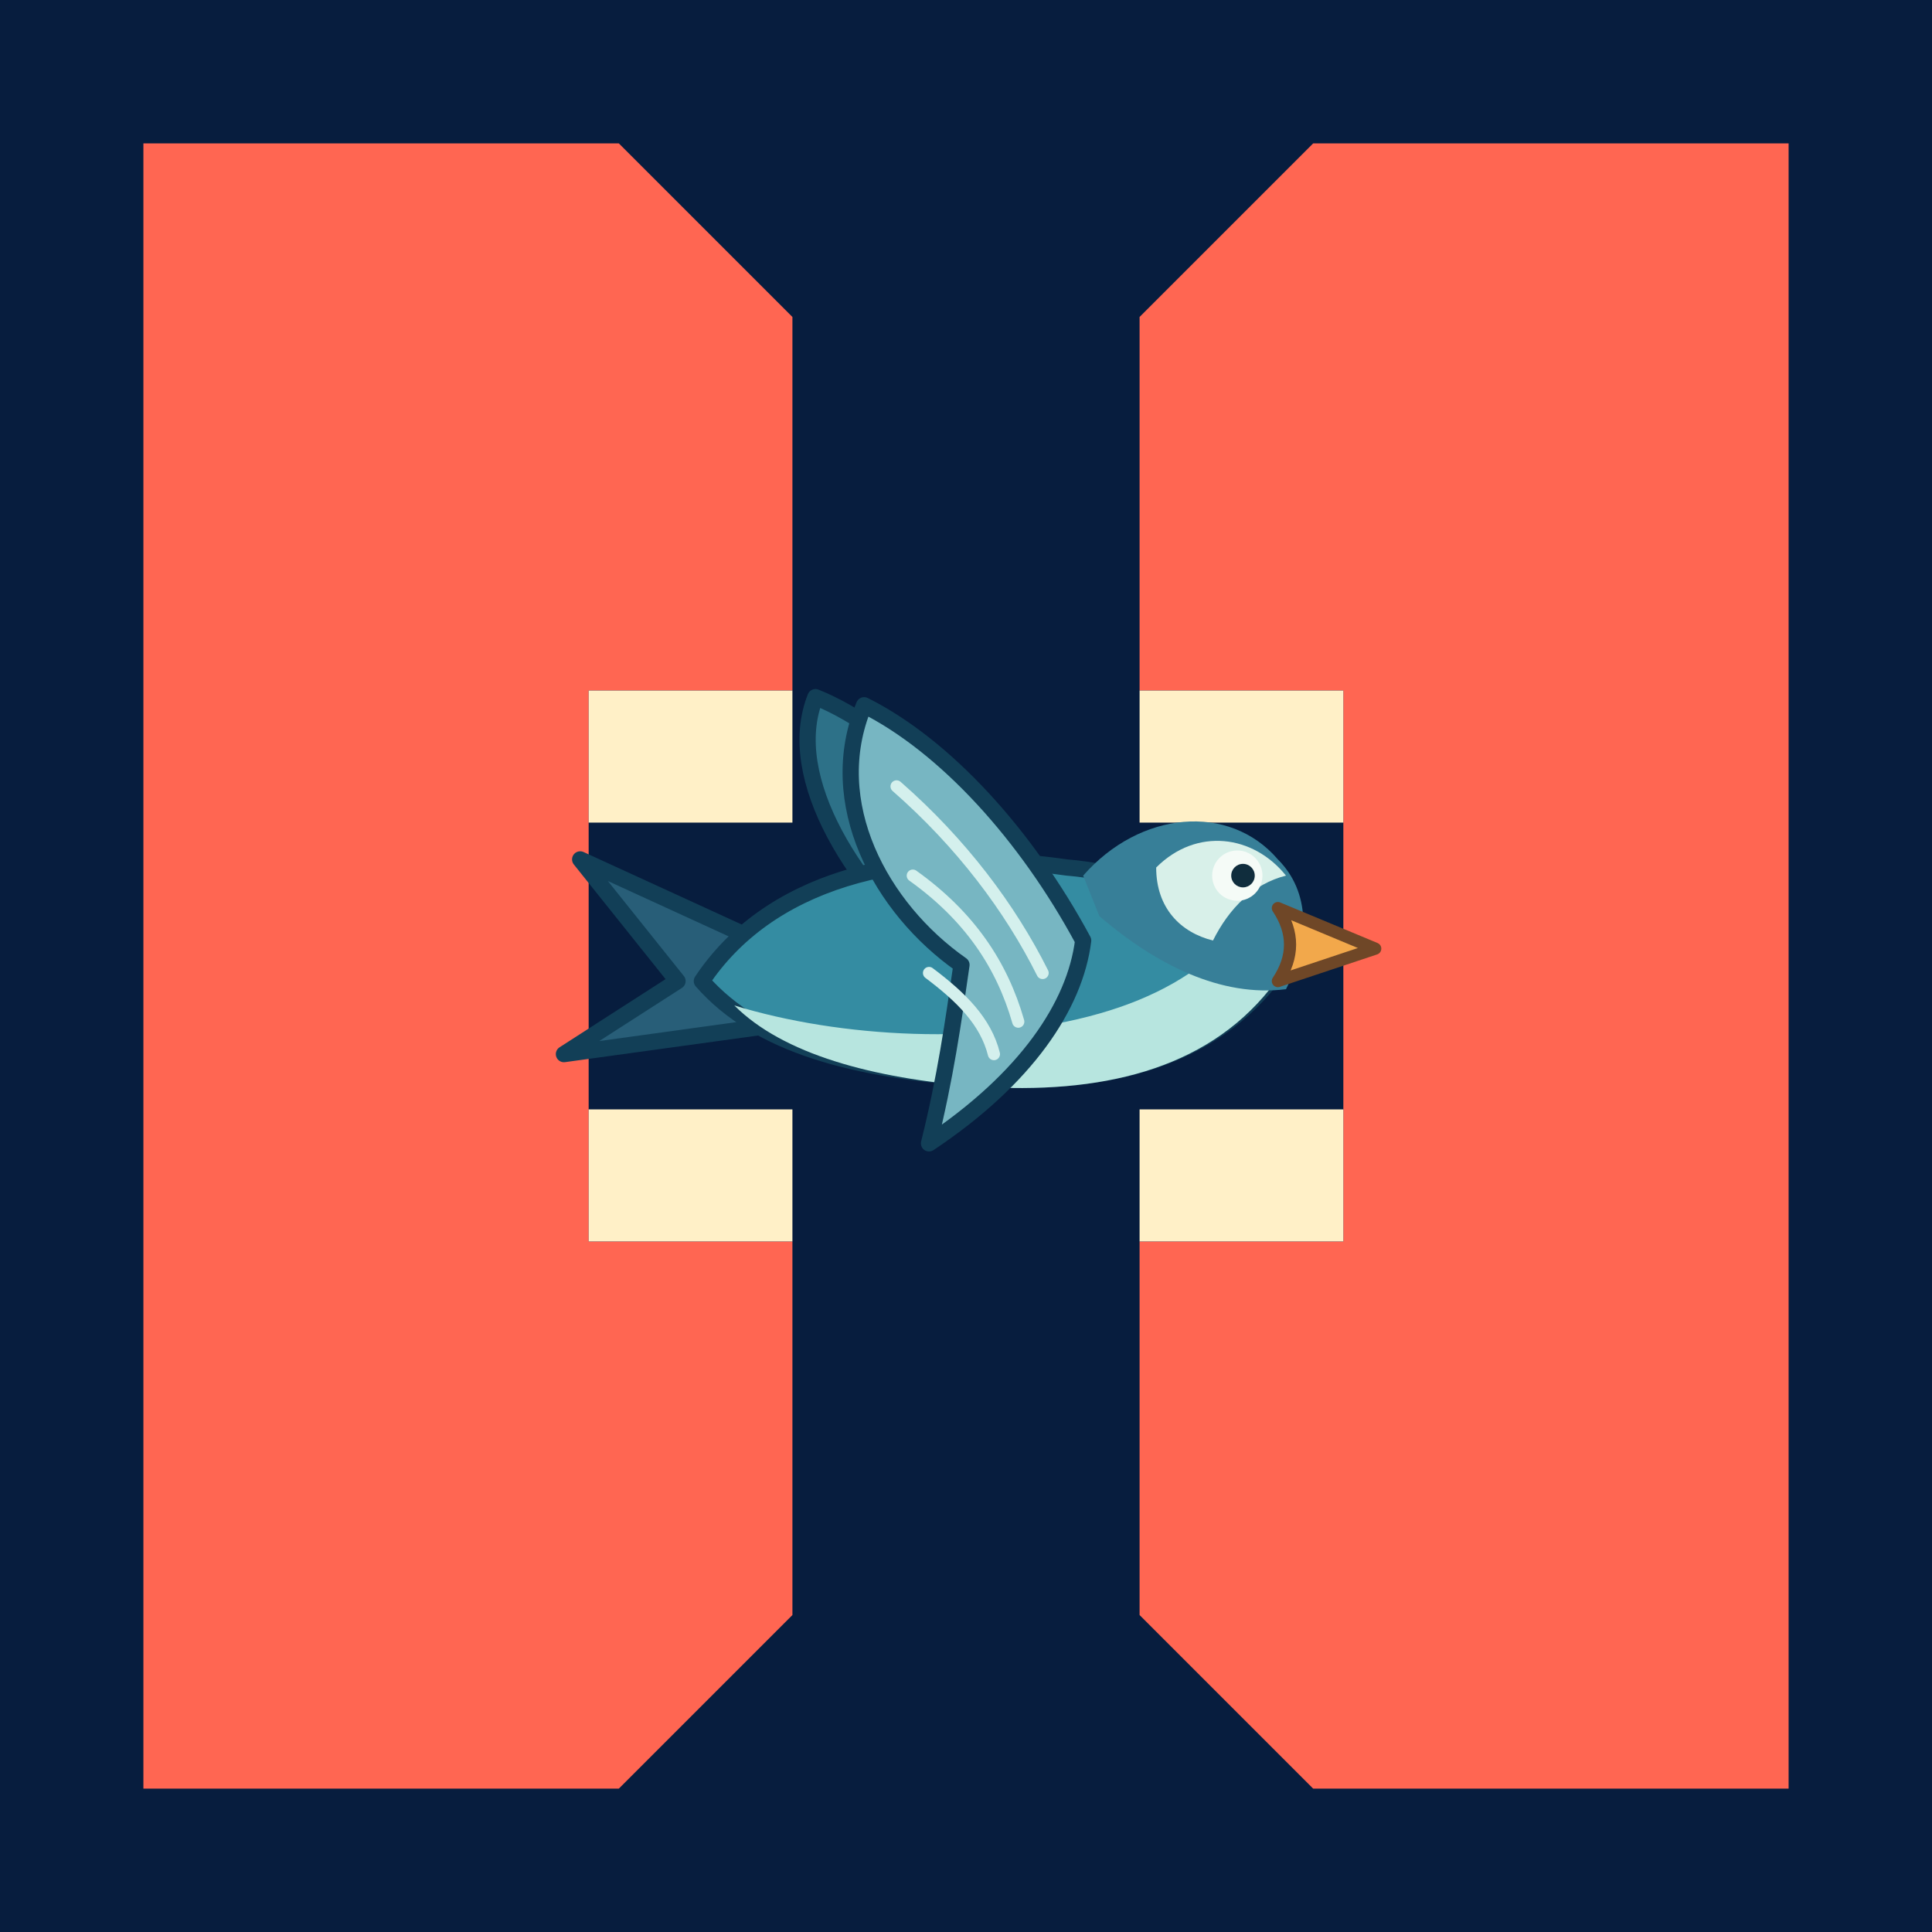
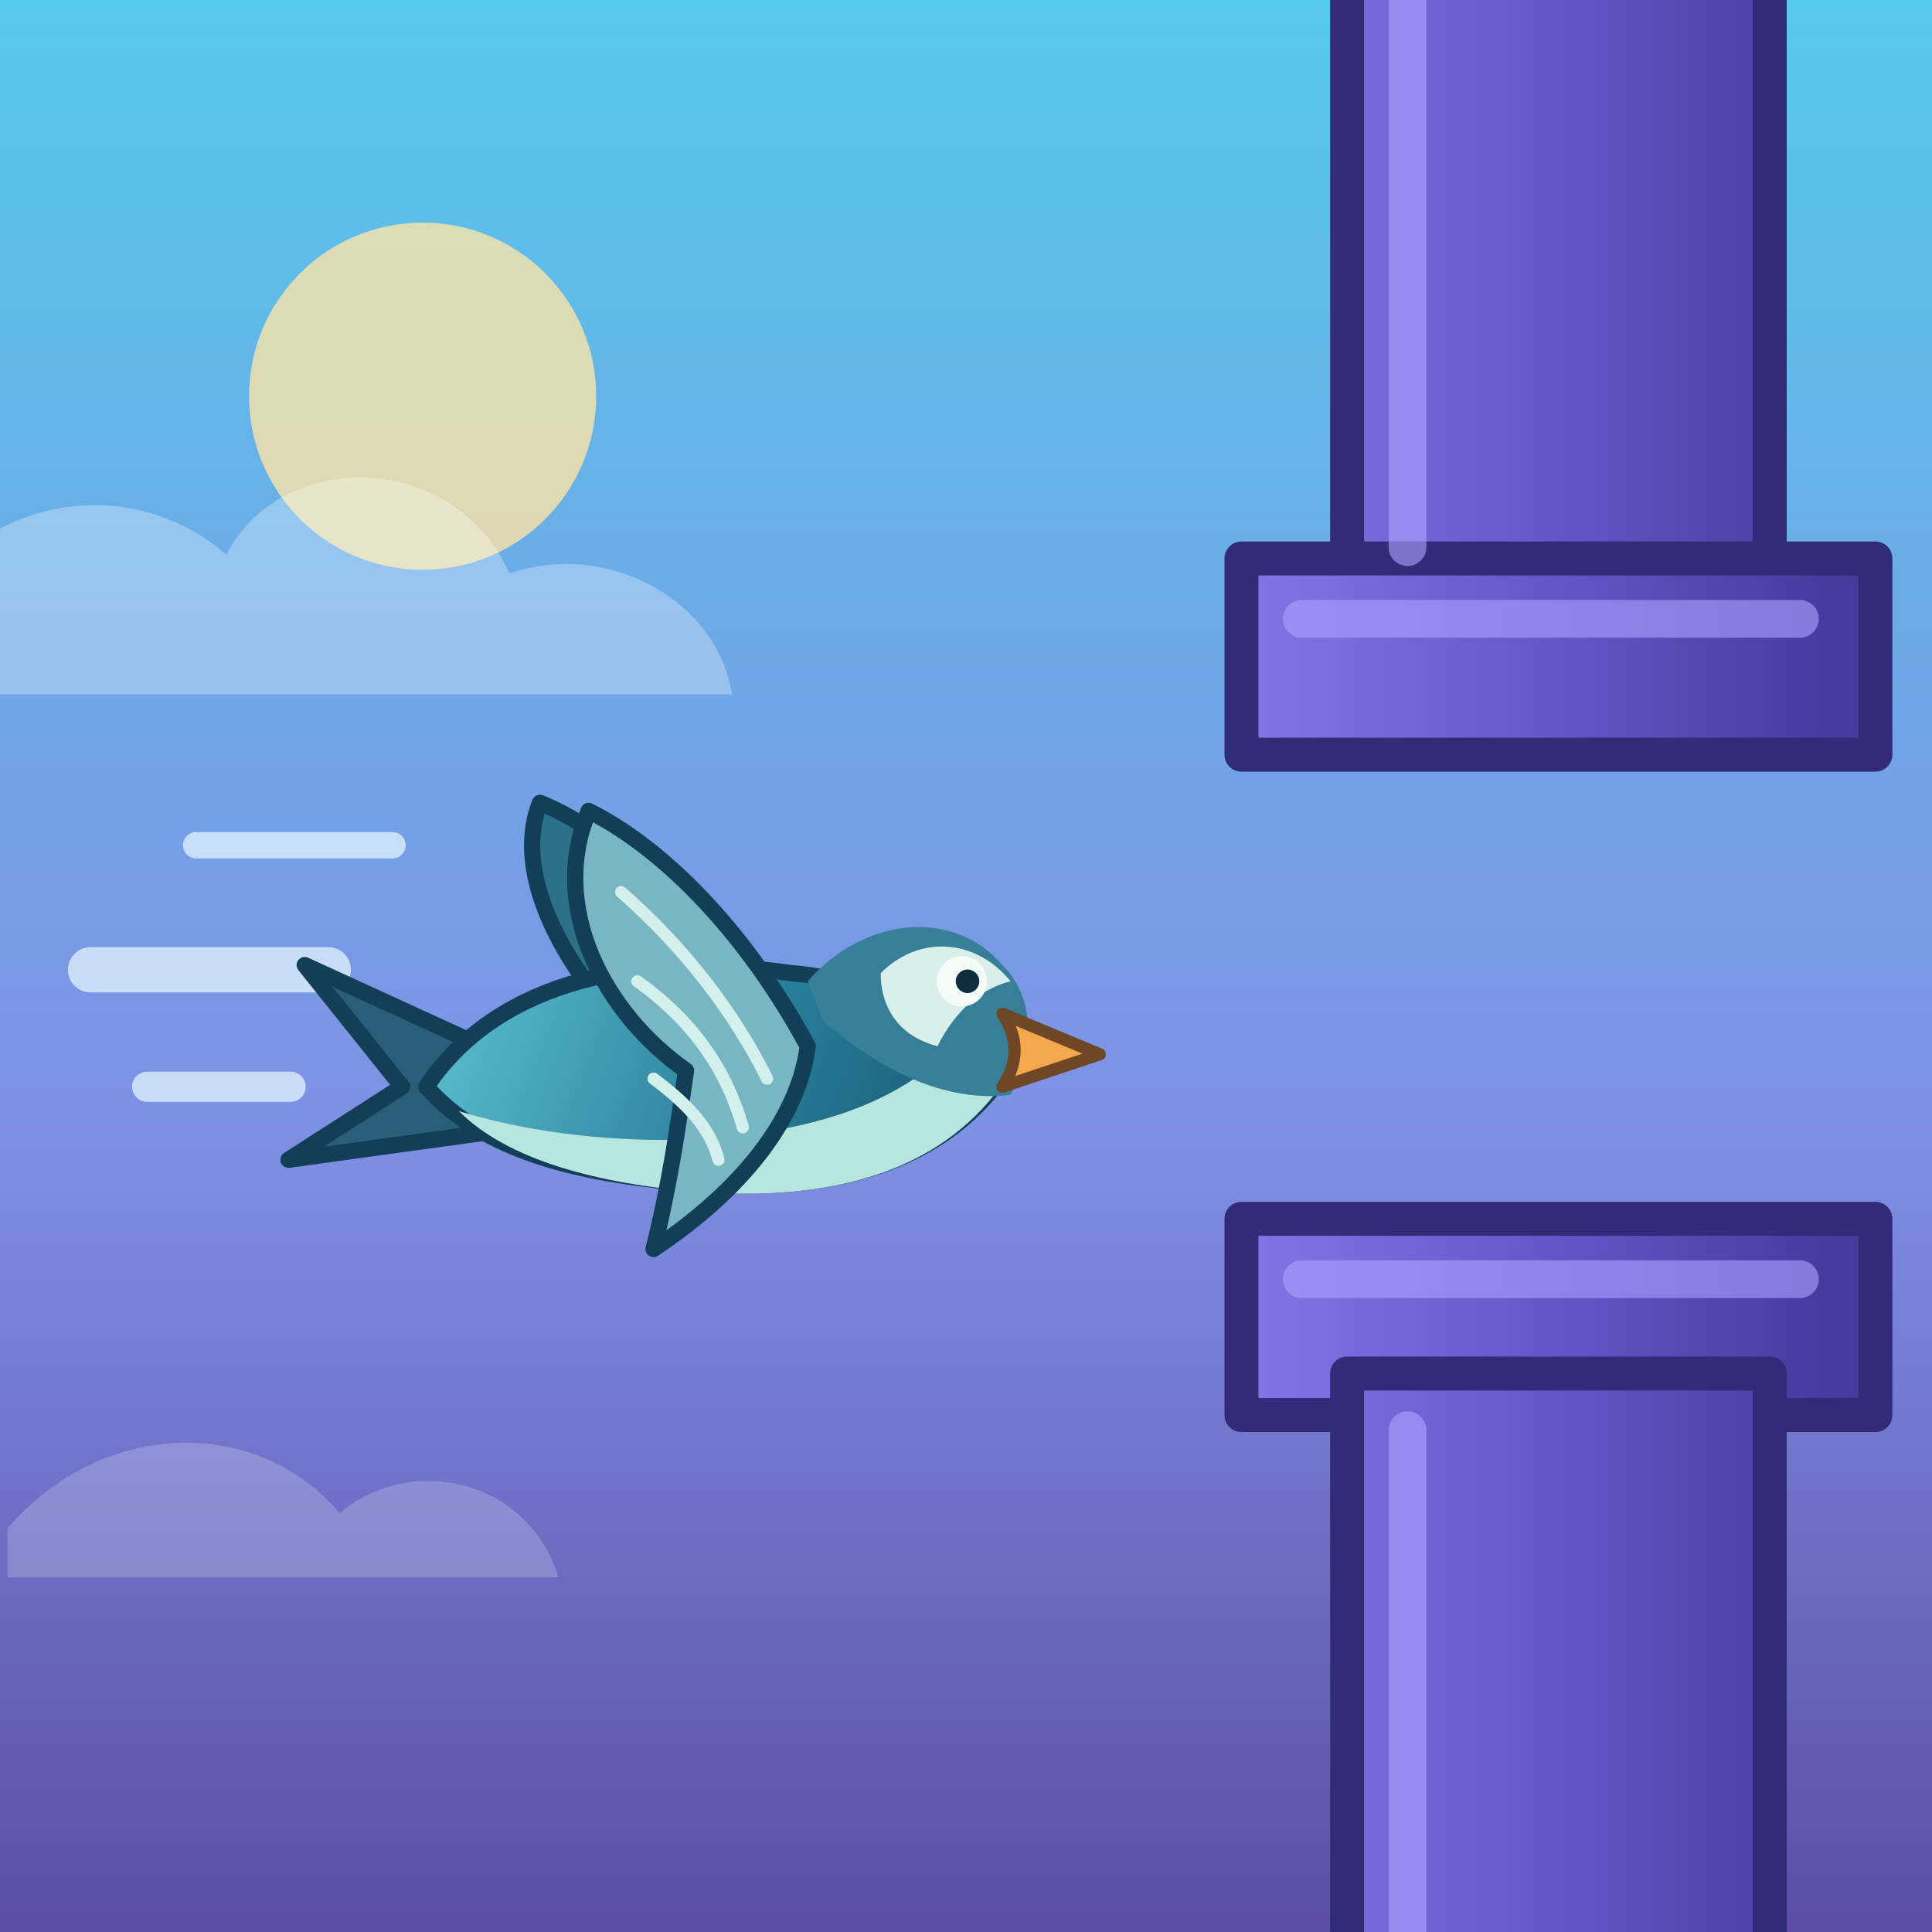
<svg xmlns="http://www.w3.org/2000/svg" viewBox="0 0 512 512">
-   <rect width="512" height="512" fill="#071d3e" />
-   <path d="M38 38h126l46 46v99h-54v146h54v99l-46 46H38Z" fill="#ff6652" />
-   <path d="M474 38H348l-46 46v99h54v146h-54v99l46 46h126Z" fill="#ff6652" />
-   <path d="M156 183h54v35h-54ZM302 183h54v35h-54ZM156 294h54v35h-54ZM302 294h54v35h-54Z" fill="#fff0c7" />
-   <g transform="translate(143 174) scale(2.15)" stroke-linecap="round" stroke-linejoin="round">
+   <defs>
+     <linearGradient id="sky" x1="256" y1="0" x2="256" y2="512" gradientUnits="userSpaceOnUse">
+       <stop stop-color="#55c9ec" />
+       <stop offset="0.58" stop-color="#7f91e4" />
+       <stop offset="1" stop-color="#5b4da6" />
+     </linearGradient>
+     <linearGradient id="tower" x1="330" y1="0" x2="488" y2="0" gradientUnits="userSpaceOnUse">
+       <stop stop-color="#8276e4" />
+       <stop offset="0.48" stop-color="#6559ca" />
+       <stop offset="1" stop-color="#433a9c" />
+     </linearGradient>
+     <linearGradient id="bird" x1="20" y1="24" x2="90" y2="52" gradientUnits="userSpaceOnUse">
+       <stop stop-color="#5fc1d1" />
+       <stop offset="0.58" stop-color="#287d99" />
+       <stop offset="1" stop-color="#16546f" />
+     </linearGradient>
+   </defs>
+   <rect width="512" height="512" fill="url(#sky)" />
+   <circle cx="112" cy="105" r="46" fill="#ffe6a5" opacity=".78" />
+   <path d="M-18 155c20-25 55-28 78-8 15-29 61-27 75 5 26-9 55 7 59 32H-18Z" fill="#fff" opacity=".3" />
+   <path d="M2 405c25-29 66-30 88-4 19-16 50-9 58 17H2Z" fill="#fff" opacity=".2" />
+   <g stroke="#312b78" stroke-width="9" stroke-linejoin="round">
+     <path d="M357-12h112v171H357Z" fill="url(#tower)" />
+     <path d="M329 148h168v52H329Z" fill="url(#tower)" />
+     <path d="M329 323h168v52H329Z" fill="url(#tower)" />
+     <path d="M357 364h112v160H357Z" fill="url(#tower)" />
+   </g>
+   <path d="M373 0v145M345 164h132M345 339h132M373 379v133" fill="none" stroke="#aaa2ff" stroke-width="10" stroke-linecap="round" opacity=".62" />
+   <g fill="none" stroke="#e9fbff" stroke-linecap="round" opacity=".7">
+     <path d="M24 257h63" stroke-width="12" />
+     <path d="M39 288h38" stroke-width="8" />
+     <path d="M52 224h52" stroke-width="7" />
+   </g>
+   <g transform="translate(70 202) scale(2.15)" stroke-linecap="round" stroke-linejoin="round">
    <path d="M50 38C39 29 30 15 34 5c10 4 22 16 29 31Z" fill="#2d7188" stroke="#123f57" stroke-width="2" />
    <path d="M29 36 5 25l12 15L3 49l29-4Z" fill="#285e78" stroke="#123f57" stroke-width="2" />
-     <path d="M20 40c8-12 24-17 45-14 12 1 20 7 25 14-8 10-21 13-36 12-15-1-27-4-34-12Z" fill="#348ca2" stroke="#123f57" stroke-width="2" />
+     <path d="M20 40c8-12 24-17 45-14 12 1 20 7 25 14-8 10-21 13-36 12-15-1-27-4-34-12Z" fill="url(#bird)" stroke="#123f57" stroke-width="2" />
    <path d="M24 43c13 4 31 5 45 1 7-2 12-5 16-9 2 2 4 4 5 6-8 10-21 13-36 12-13-1-24-4-30-10Z" fill="#b7e5df" />
    <path d="M67 27c7-8 18-9 24-2 4 4 4 10 1 16-8 1-16-3-23-9Z" fill="#377f98" />
    <path d="M52 38C42 31 35 18 40 6c10 5 20 16 27 29-1 8-7 17-19 25 2-8 3-15 4-22Z" fill="#77b6c2" stroke="#123f57" stroke-width="2" />
    <path d="M44 16c8 7 14 15 18 23M46 27c7 5 11 11 13 18M48 39c4 3 7 6 8 10" fill="none" stroke="#d4f0ed" stroke-width="1.5" />
    <path d="M76 26c5-5 12-4 16 1-4 1-7 4-9 8-4-1-7-4-7-9Z" fill="#d8f0e9" />
    <circle cx="86" cy="27" r="3.1" fill="#f5fbf7" />
    <circle cx="86.7" cy="27" r="1.45" fill="#102d3d" />
    <path d="m91 31 12 5-12 4c2-3 2-6 0-9Z" fill="#f2a84b" stroke="#6f4727" stroke-width="1.5" />
  </g>
</svg>
